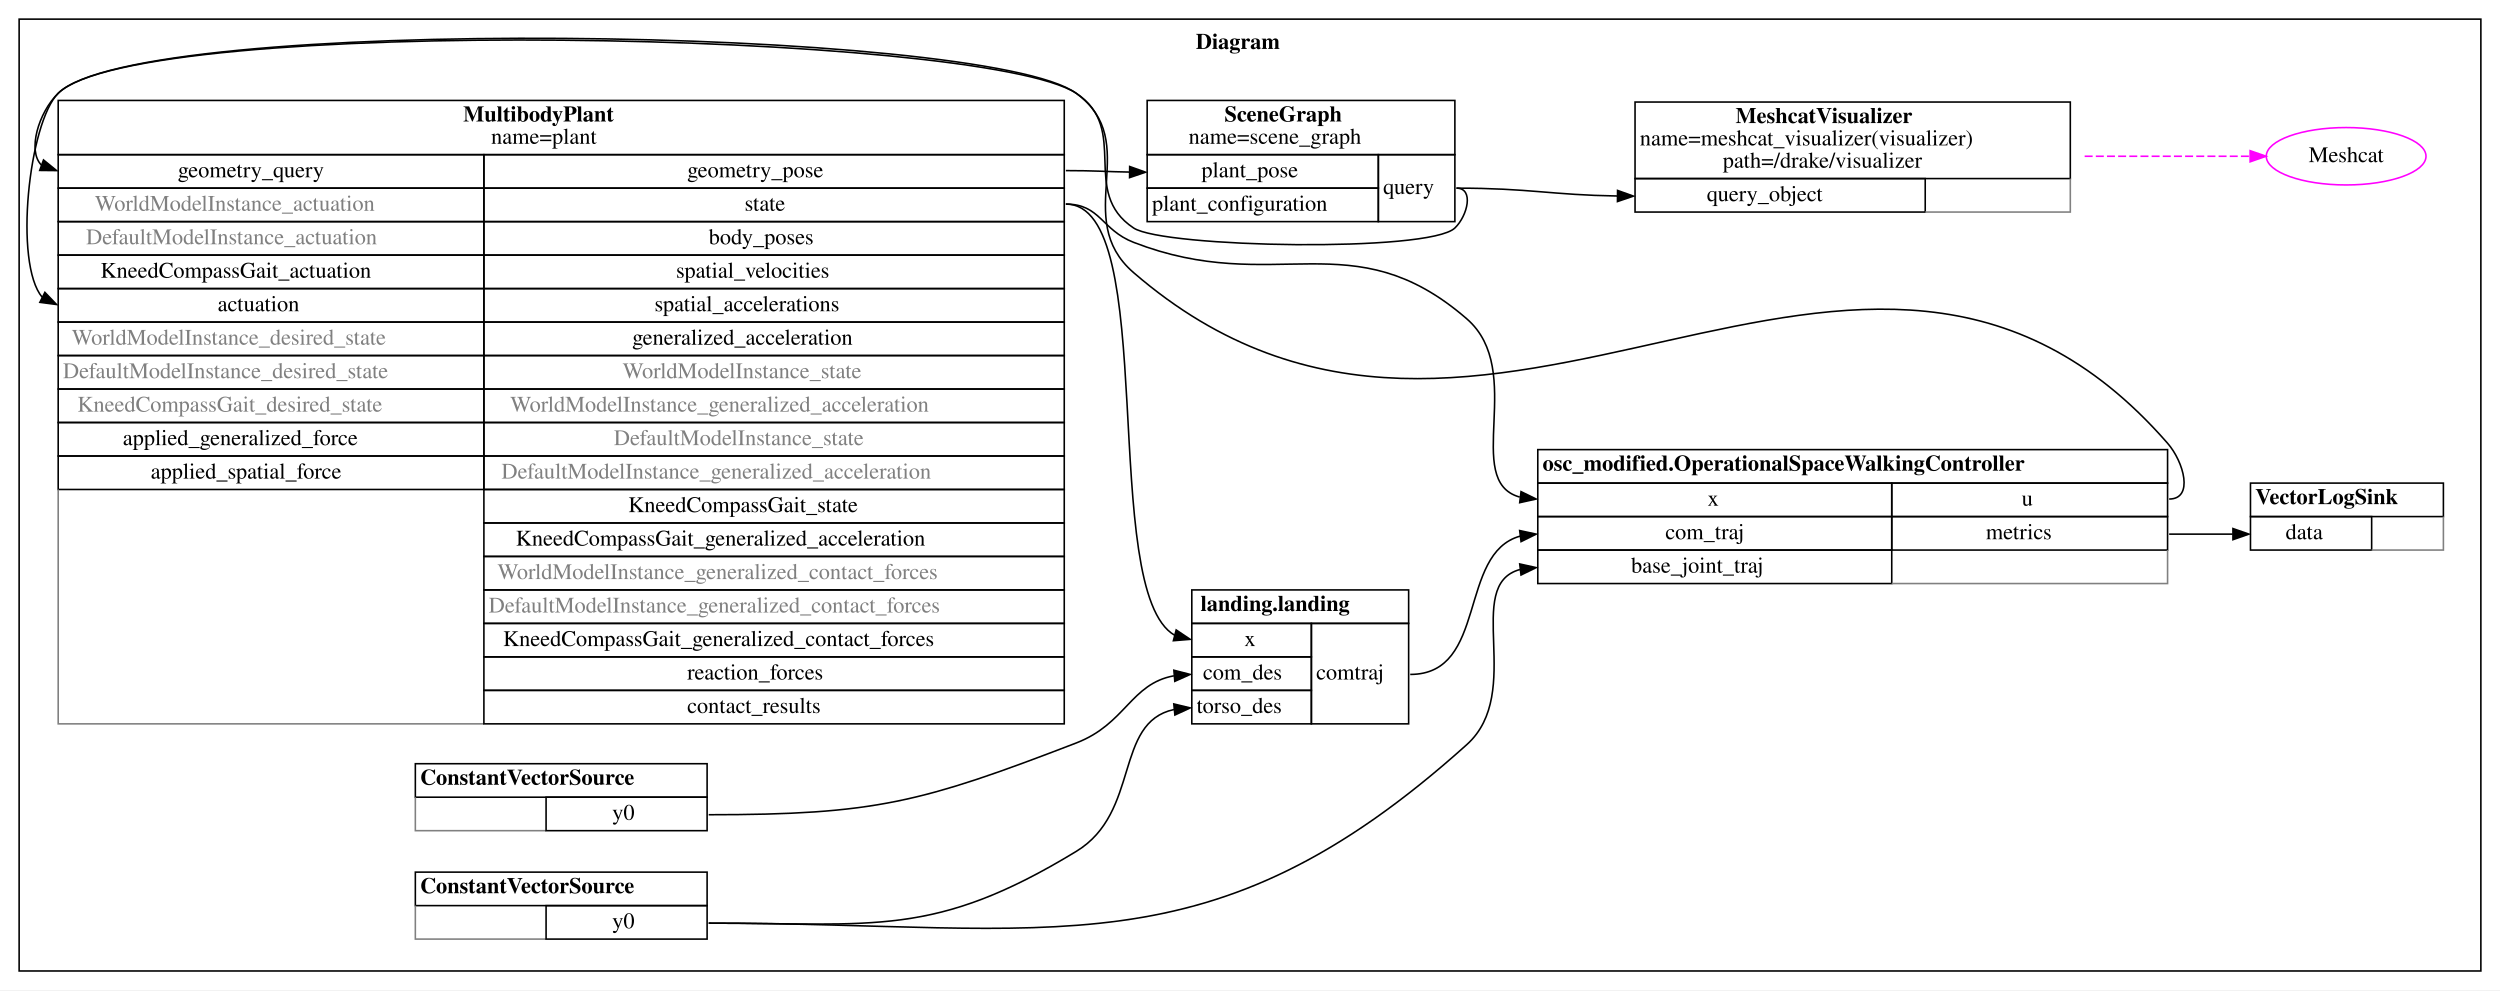
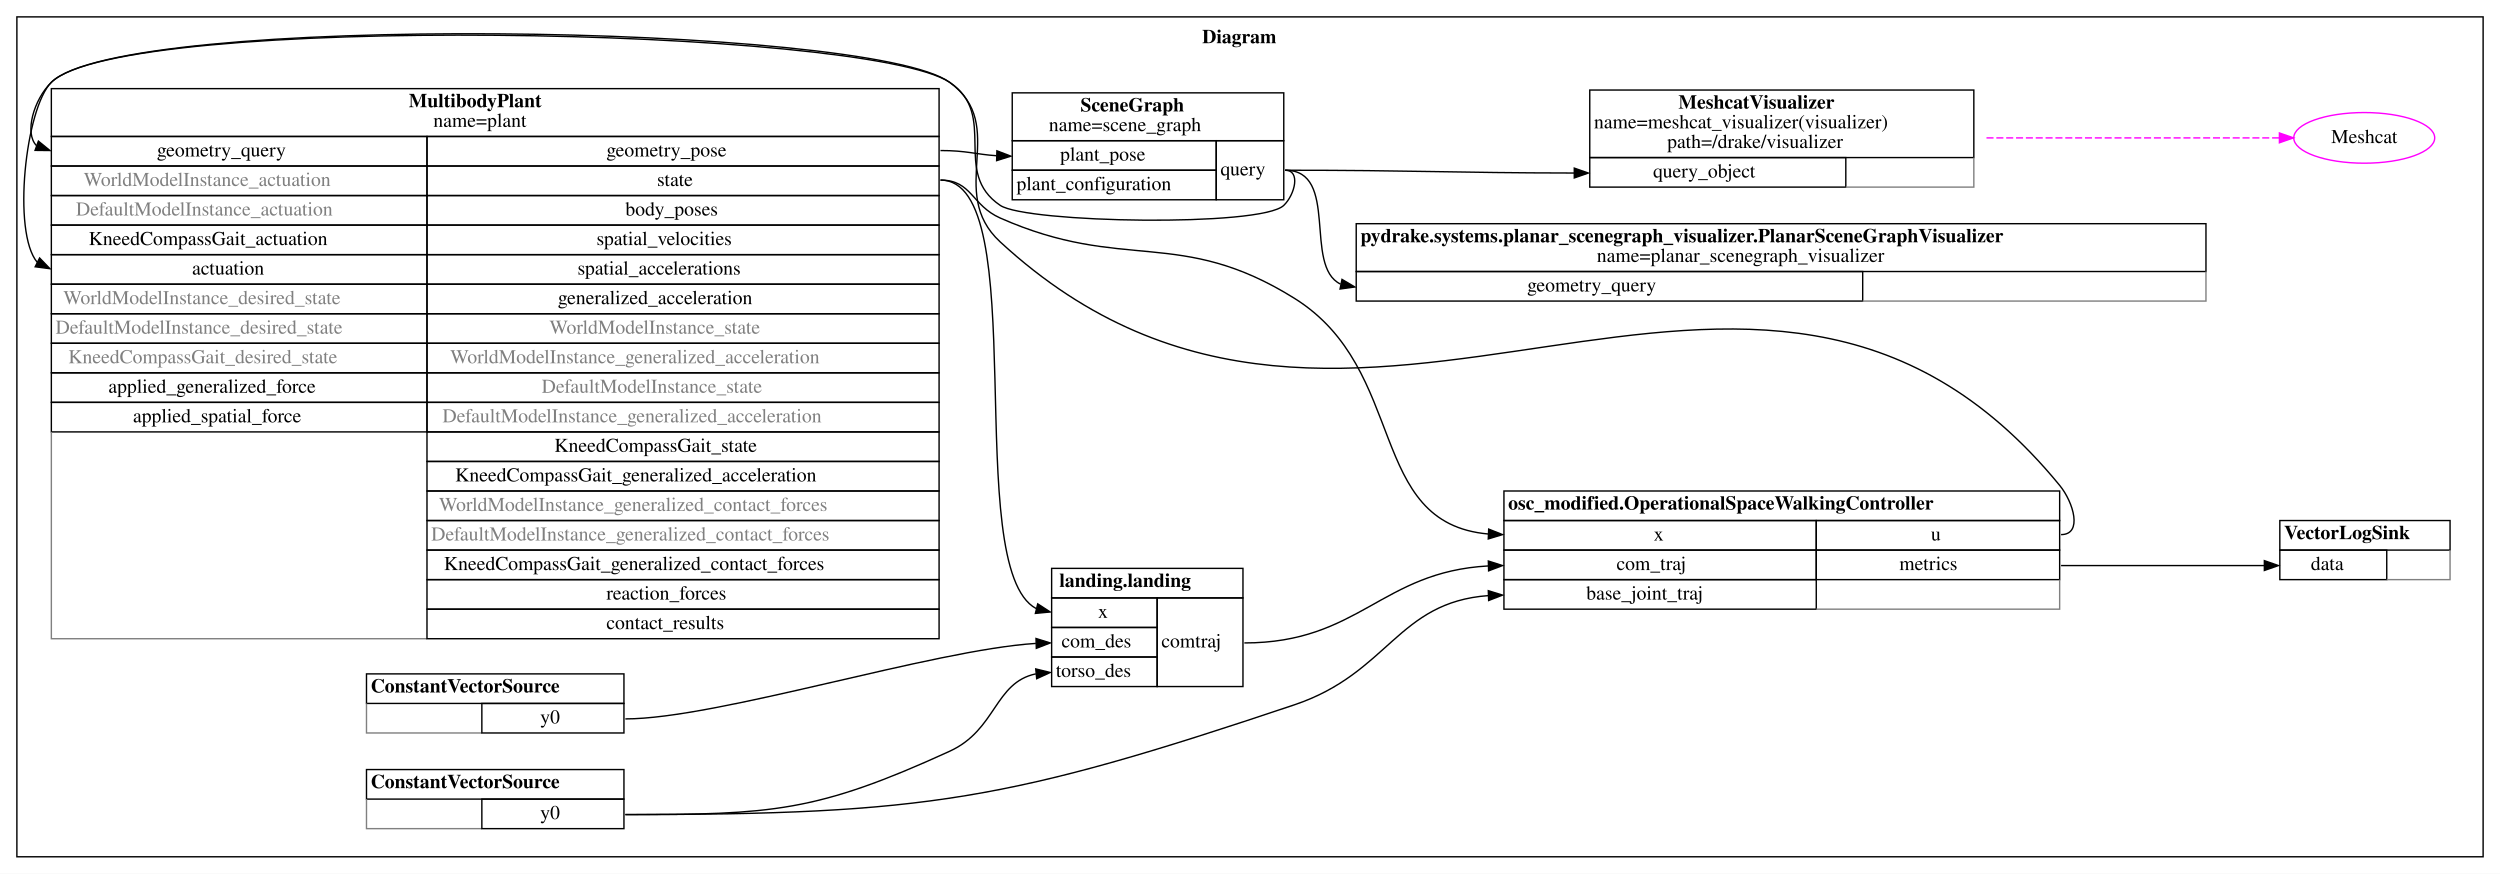
- <svg xmlns="http://www.w3.org/2000/svg" width="1568pt" height="621pt" viewBox="0.00 0.00 1568.00 621.00">
+ <svg xmlns="http://www.w3.org/2000/svg" width="1777pt" height="621pt" viewBox="0.00 0.00 1777.00 621.00">
  <g id="graph0" class="graph" transform="scale(1 1) rotate(0) translate(4 617)">
-     <polygon fill="white" stroke="transparent" points="-4,4 -4,-617 1564,-617 1564,4 -4,4" />
+     <polygon fill="white" stroke="transparent" points="-4,4 -4,-617 1773,-617 1773,4 -4,4" />
    <g id="clust1" class="cluster">
-       <polygon fill="none" stroke="black" points="8,-8 8,-605 1552,-605 1552,-8 8,-8" />
-       <text text-anchor="start" x="746" y="-586.3" font-family="Times,serif" font-weight="bold" font-size="14.00">Diagram</text>
+       <polygon fill="none" stroke="black" points="8,-8 8,-605 1761,-605 1761,-8 8,-8" />
+       <text text-anchor="start" x="850.5" y="-586.3" font-family="Times,serif" font-weight="bold" font-size="14.00">Diagram</text>
    </g>
    <g id="clust2" class="cluster">
-       <polygon fill="none" stroke="white" points="16,-16 16,-566 1544,-566 1544,-16 16,-16" />
+       <polygon fill="none" stroke="white" points="16,-16 16,-566 1753,-566 1753,-16 16,-16" />
    </g>
    <g id="node1" class="node">
      <polygon fill="none" stroke="black" points="32.5,-520 32.5,-554 663.5,-554 663.5,-520 32.5,-520" />
      <text text-anchor="start" x="286.5" y="-540.8" font-family="Times,serif" font-weight="bold" font-size="14.00">MultibodyPlant</text>
      <text text-anchor="start" x="304" y="-526.8" font-family="Times,serif" font-size="14.00">name=plant</text>
      <polygon fill="none" stroke="black" points="32.5,-499 32.5,-520 299.5,-520 299.5,-499 32.5,-499" />
      <text text-anchor="start" x="107.5" y="-505.8" font-family="Times,serif" font-size="14.00">geometry_query</text>
      <polygon fill="none" stroke="black" points="299.5,-499 299.5,-520 663.5,-520 663.5,-499 299.5,-499" />
      <text text-anchor="start" x="427" y="-505.8" font-family="Times,serif" font-size="14.00">geometry_pose</text>
      <polygon fill="none" stroke="black" points="32.5,-478 32.5,-499 299.5,-499 299.5,-478 32.5,-478" />
      <text text-anchor="start" x="55.5" y="-484.8" font-family="Times,serif" font-size="14.00" fill="grey">WorldModelInstance_actuation</text>
      <polygon fill="none" stroke="black" points="299.5,-478 299.5,-499 663.5,-499 663.5,-478 299.5,-478" />
      <text text-anchor="start" x="463" y="-484.8" font-family="Times,serif" font-size="14.00">state</text>
      <polygon fill="none" stroke="black" points="32.5,-457 32.5,-478 299.5,-478 299.5,-457 32.5,-457" />
      <text text-anchor="start" x="50" y="-463.8" font-family="Times,serif" font-size="14.00" fill="grey">DefaultModelInstance_actuation</text>
      <polygon fill="none" stroke="black" points="299.5,-457 299.5,-478 663.5,-478 663.5,-457 299.5,-457" />
      <text text-anchor="start" x="440.5" y="-463.8" font-family="Times,serif" font-size="14.00">body_poses</text>
      <polygon fill="none" stroke="black" points="32.5,-436 32.5,-457 299.5,-457 299.5,-436 32.5,-436" />
      <text text-anchor="start" x="59" y="-442.8" font-family="Times,serif" font-size="14.00">KneedCompassGait_actuation</text>
      <polygon fill="none" stroke="black" points="299.5,-436 299.5,-457 663.5,-457 663.5,-436 299.5,-436" />
      <text text-anchor="start" x="420" y="-442.8" font-family="Times,serif" font-size="14.00">spatial_velocities</text>
      <polygon fill="none" stroke="black" points="32.5,-415 32.5,-436 299.5,-436 299.5,-415 32.5,-415" />
      <text text-anchor="start" x="132.5" y="-421.8" font-family="Times,serif" font-size="14.00">actuation</text>
      <polygon fill="none" stroke="black" points="299.5,-415 299.5,-436 663.5,-436 663.5,-415 299.5,-415" />
      <text text-anchor="start" x="406.5" y="-421.8" font-family="Times,serif" font-size="14.00">spatial_accelerations</text>
      <polygon fill="none" stroke="black" points="32.5,-394 32.5,-415 299.5,-415 299.5,-394 32.5,-394" />
      <text text-anchor="start" x="41" y="-400.8" font-family="Times,serif" font-size="14.00" fill="grey">WorldModelInstance_desired_state</text>
      <polygon fill="none" stroke="black" points="299.5,-394 299.5,-415 663.5,-415 663.5,-394 299.5,-394" />
      <text text-anchor="start" x="392.5" y="-400.8" font-family="Times,serif" font-size="14.00">generalized_acceleration</text>
      <polygon fill="none" stroke="black" points="32.5,-373 32.5,-394 299.5,-394 299.5,-373 32.5,-373" />
      <text text-anchor="start" x="35.5" y="-379.8" font-family="Times,serif" font-size="14.00" fill="grey">DefaultModelInstance_desired_state</text>
      <polygon fill="none" stroke="black" points="299.5,-373 299.5,-394 663.5,-394 663.5,-373 299.5,-373" />
      <text text-anchor="start" x="386.5" y="-379.8" font-family="Times,serif" font-size="14.00" fill="grey">WorldModelInstance_state</text>
      <polygon fill="none" stroke="black" points="32.5,-352 32.5,-373 299.5,-373 299.5,-352 32.5,-352" />
      <text text-anchor="start" x="44.5" y="-358.8" font-family="Times,serif" font-size="14.00" fill="grey">KneedCompassGait_desired_state</text>
      <polygon fill="none" stroke="black" points="299.5,-352 299.5,-373 663.5,-373 663.5,-352 299.5,-352" />
      <text text-anchor="start" x="316" y="-358.8" font-family="Times,serif" font-size="14.00" fill="grey">WorldModelInstance_generalized_acceleration</text>
      <polygon fill="none" stroke="black" points="32.5,-331 32.5,-352 299.5,-352 299.5,-331 32.5,-331" />
      <text text-anchor="start" x="73" y="-337.8" font-family="Times,serif" font-size="14.00">applied_generalized_force</text>
      <polygon fill="none" stroke="black" points="299.5,-331 299.5,-352 663.5,-352 663.5,-331 299.5,-331" />
      <text text-anchor="start" x="381" y="-337.8" font-family="Times,serif" font-size="14.00" fill="grey">DefaultModelInstance_state</text>
      <polygon fill="none" stroke="black" points="32.5,-310 32.5,-331 299.5,-331 299.5,-310 32.5,-310" />
      <text text-anchor="start" x="90.5" y="-316.8" font-family="Times,serif" font-size="14.00">applied_spatial_force</text>
      <polygon fill="none" stroke="black" points="299.5,-310 299.5,-331 663.5,-331 663.5,-310 299.5,-310" />
      <text text-anchor="start" x="310.5" y="-316.8" font-family="Times,serif" font-size="14.00" fill="grey">DefaultModelInstance_generalized_acceleration</text>
      <polyline fill="none" stroke="grey" points="32.5,-310 32.5,-163 299.5,-163 " />
      <polygon fill="none" stroke="black" points="299.5,-289 299.5,-310 663.5,-310 663.5,-289 299.5,-289" />
      <text text-anchor="start" x="390" y="-295.8" font-family="Times,serif" font-size="14.00">KneedCompassGait_state</text>
      <polygon fill="none" stroke="black" points="299.5,-268 299.5,-289 663.5,-289 663.5,-268 299.5,-268" />
      <text text-anchor="start" x="319.5" y="-274.8" font-family="Times,serif" font-size="14.00">KneedCompassGait_generalized_acceleration</text>
      <polygon fill="none" stroke="black" points="299.5,-247 299.5,-268 663.5,-268 663.5,-247 299.5,-247" />
      <text text-anchor="start" x="308" y="-253.8" font-family="Times,serif" font-size="14.00" fill="grey">WorldModelInstance_generalized_contact_forces</text>
      <polygon fill="none" stroke="black" points="299.5,-226 299.5,-247 663.5,-247 663.5,-226 299.5,-226" />
      <text text-anchor="start" x="302.5" y="-232.8" font-family="Times,serif" font-size="14.00" fill="grey">DefaultModelInstance_generalized_contact_forces</text>
      <polygon fill="none" stroke="black" points="299.5,-205 299.5,-226 663.5,-226 663.5,-205 299.5,-205" />
      <text text-anchor="start" x="311.5" y="-211.8" font-family="Times,serif" font-size="14.00">KneedCompassGait_generalized_contact_forces</text>
      <polygon fill="none" stroke="black" points="299.5,-184 299.5,-205 663.5,-205 663.5,-184 299.5,-184" />
      <text text-anchor="start" x="427" y="-190.8" font-family="Times,serif" font-size="14.00">reaction_forces</text>
      <polygon fill="none" stroke="black" points="299.5,-163 299.5,-184 663.5,-184 663.5,-163 299.5,-163" />
      <text text-anchor="start" x="427" y="-169.8" font-family="Times,serif" font-size="14.00">contact_results</text>
    </g>
    <g id="node2" class="node">
-       <polygon fill="none" stroke="black" points="715.5,-520 715.5,-554 908.5,-554 908.5,-520 715.5,-520" />
-       <text text-anchor="start" x="764" y="-540.8" font-family="Times,serif" font-weight="bold" font-size="14.00">SceneGraph</text>
-       <text text-anchor="start" x="741.5" y="-526.8" font-family="Times,serif" font-size="14.00">name=scene_graph</text>
-       <polygon fill="none" stroke="black" points="715.5,-499 715.5,-520 860.5,-520 860.5,-499 715.5,-499" />
-       <text text-anchor="start" x="749.5" y="-505.8" font-family="Times,serif" font-size="14.00">plant_pose</text>
-       <polygon fill="none" stroke="black" points="860.5,-478 860.5,-520 908.5,-520 908.5,-478 860.5,-478" />
-       <text text-anchor="start" x="863.5" y="-495.3" font-family="Times,serif" font-size="14.00">query</text>
-       <polygon fill="none" stroke="black" points="715.5,-478 715.5,-499 860.5,-499 860.5,-478 715.5,-478" />
-       <text text-anchor="start" x="718.5" y="-484.8" font-family="Times,serif" font-size="14.00">plant_configuration</text>
+       <polygon fill="none" stroke="black" points="715.5,-517 715.5,-551 908.5,-551 908.5,-517 715.5,-517" />
+       <text text-anchor="start" x="764" y="-537.8" font-family="Times,serif" font-weight="bold" font-size="14.00">SceneGraph</text>
+       <text text-anchor="start" x="741.5" y="-523.8" font-family="Times,serif" font-size="14.00">name=scene_graph</text>
+       <polygon fill="none" stroke="black" points="715.5,-496 715.5,-517 860.5,-517 860.5,-496 715.5,-496" />
+       <text text-anchor="start" x="749.5" y="-502.8" font-family="Times,serif" font-size="14.00">plant_pose</text>
+       <polygon fill="none" stroke="black" points="860.5,-475 860.5,-517 908.5,-517 908.5,-475 860.5,-475" />
+       <text text-anchor="start" x="863.5" y="-492.3" font-family="Times,serif" font-size="14.00">query</text>
+       <polygon fill="none" stroke="black" points="715.5,-475 715.5,-496 860.5,-496 860.5,-475 715.5,-475" />
+       <text text-anchor="start" x="718.5" y="-481.8" font-family="Times,serif" font-size="14.00">plant_configuration</text>
    </g>
    <g id="edge5" class="edge">
-       <path fill="none" stroke="black" d="M664.5,-510C682.91,-510 689.87,-509.31 704.35,-509.08" />
-       <polygon fill="black" stroke="black" points="704.53,-512.58 714.5,-509 704.47,-505.58 704.53,-512.58" />
+       <path fill="none" stroke="black" d="M664.5,-510C682.96,-510 689.85,-507.26 704.33,-506.31" />
+       <polygon fill="black" stroke="black" points="704.61,-509.81 714.5,-506 704.4,-502.81 704.61,-509.81" />
    </g>
    <g id="node5" class="node">
-       <polygon fill="none" stroke="black" points="743.5,-226 743.5,-247 879.5,-247 879.5,-226 743.5,-226" />
-       <text text-anchor="start" x="749" y="-233.8" font-family="Times,serif" font-weight="bold" font-size="14.00">landing.landing</text>
-       <polygon fill="none" stroke="black" points="743.5,-205 743.5,-226 818.5,-226 818.5,-205 743.5,-205" />
-       <text text-anchor="start" x="776.5" y="-211.8" font-family="Times,serif" font-size="14.00">x</text>
-       <polygon fill="none" stroke="black" points="818.5,-163 818.5,-226 879.5,-226 879.5,-163 818.5,-163" />
-       <text text-anchor="start" x="821.5" y="-190.8" font-family="Times,serif" font-size="14.00">comtraj</text>
-       <polygon fill="none" stroke="black" points="743.5,-184 743.5,-205 818.5,-205 818.5,-184 743.5,-184" />
-       <text text-anchor="start" x="750.5" y="-190.8" font-family="Times,serif" font-size="14.00">com_des</text>
-       <polygon fill="none" stroke="black" points="743.5,-163 743.5,-184 818.5,-184 818.5,-163 743.5,-163" />
-       <text text-anchor="start" x="746.5" y="-169.8" font-family="Times,serif" font-size="14.00">torso_des</text>
+       <polygon fill="none" stroke="black" points="743.5,-192 743.5,-213 879.5,-213 879.5,-192 743.5,-192" />
+       <text text-anchor="start" x="749" y="-199.8" font-family="Times,serif" font-weight="bold" font-size="14.00">landing.landing</text>
+       <polygon fill="none" stroke="black" points="743.5,-171 743.5,-192 818.5,-192 818.5,-171 743.5,-171" />
+       <text text-anchor="start" x="776.5" y="-177.8" font-family="Times,serif" font-size="14.00">x</text>
+       <polygon fill="none" stroke="black" points="818.5,-129 818.5,-192 879.5,-192 879.5,-129 818.5,-129" />
+       <text text-anchor="start" x="821.5" y="-156.8" font-family="Times,serif" font-size="14.00">comtraj</text>
+       <polygon fill="none" stroke="black" points="743.5,-150 743.5,-171 818.5,-171 818.5,-150 743.5,-150" />
+       <text text-anchor="start" x="750.5" y="-156.8" font-family="Times,serif" font-size="14.00">com_des</text>
+       <polygon fill="none" stroke="black" points="743.5,-129 743.5,-150 818.5,-150 818.5,-129 743.5,-129" />
+       <text text-anchor="start" x="746.5" y="-135.8" font-family="Times,serif" font-size="14.00">torso_des</text>
    </g>
    <g id="edge2" class="edge">
-       <path fill="none" stroke="black" d="M664.5,-489C724.02,-489 684.51,-246.05 732.81,-218.53" />
-       <polygon fill="black" stroke="black" points="733.71,-221.91 742.5,-216 731.94,-215.14 733.71,-221.91" />
+       <path fill="none" stroke="black" d="M664.5,-489C731.18,-489 678.36,-213.53 732.44,-184.47" />
+       <polygon fill="black" stroke="black" points="733.62,-187.78 742.5,-182 731.95,-180.99 733.62,-187.78" />
    </g>
    <g id="node6" class="node">
-       <polygon fill="none" stroke="black" points="960.5,-314 960.5,-335 1355.5,-335 1355.5,-314 960.5,-314" />
-       <text text-anchor="start" x="963.5" y="-321.8" font-family="Times,serif" font-weight="bold" font-size="14.00">osc_modified.OperationalSpaceWalkingController</text>
-       <polygon fill="none" stroke="black" points="960.5,-293 960.5,-314 1182.5,-314 1182.5,-293 960.5,-293" />
-       <text text-anchor="start" x="1067" y="-299.8" font-family="Times,serif" font-size="14.00">x</text>
-       <polygon fill="none" stroke="black" points="1182.5,-293 1182.5,-314 1355.5,-314 1355.5,-293 1182.5,-293" />
-       <text text-anchor="start" x="1264" y="-299.8" font-family="Times,serif" font-size="14.00">u</text>
-       <polygon fill="none" stroke="black" points="960.5,-272 960.5,-293 1182.5,-293 1182.5,-272 960.5,-272" />
-       <text text-anchor="start" x="1040.5" y="-278.8" font-family="Times,serif" font-size="14.00">com_traj</text>
-       <polygon fill="none" stroke="black" points="1182.5,-272 1182.5,-293 1355.5,-293 1355.5,-272 1182.5,-272" />
-       <text text-anchor="start" x="1241.5" y="-278.8" font-family="Times,serif" font-size="14.00">metrics</text>
-       <polygon fill="none" stroke="black" points="960.5,-251 960.5,-272 1182.5,-272 1182.5,-251 960.5,-251" />
-       <text text-anchor="start" x="1019" y="-257.8" font-family="Times,serif" font-size="14.00">base_joint_traj</text>
-       <polyline fill="none" stroke="grey" points="1182.5,-251 1355.5,-251 1355.5,-272 " />
+       <polygon fill="none" stroke="black" points="1065,-247 1065,-268 1460,-268 1460,-247 1065,-247" />
+       <text text-anchor="start" x="1068" y="-254.8" font-family="Times,serif" font-weight="bold" font-size="14.00">osc_modified.OperationalSpaceWalkingController</text>
+       <polygon fill="none" stroke="black" points="1065,-226 1065,-247 1287,-247 1287,-226 1065,-226" />
+       <text text-anchor="start" x="1171.5" y="-232.8" font-family="Times,serif" font-size="14.00">x</text>
+       <polygon fill="none" stroke="black" points="1287,-226 1287,-247 1460,-247 1460,-226 1287,-226" />
+       <text text-anchor="start" x="1368.5" y="-232.8" font-family="Times,serif" font-size="14.00">u</text>
+       <polygon fill="none" stroke="black" points="1065,-205 1065,-226 1287,-226 1287,-205 1065,-205" />
+       <text text-anchor="start" x="1145" y="-211.8" font-family="Times,serif" font-size="14.00">com_traj</text>
+       <polygon fill="none" stroke="black" points="1287,-205 1287,-226 1460,-226 1460,-205 1287,-205" />
+       <text text-anchor="start" x="1346" y="-211.8" font-family="Times,serif" font-size="14.00">metrics</text>
+       <polygon fill="none" stroke="black" points="1065,-184 1065,-205 1287,-205 1287,-184 1065,-184" />
+       <text text-anchor="start" x="1123.5" y="-190.8" font-family="Times,serif" font-size="14.00">base_joint_traj</text>
+       <polyline fill="none" stroke="grey" points="1287,-184 1460,-184 1460,-205 " />
    </g>
    <g id="edge9" class="edge">
-       <path fill="none" stroke="black" d="M664.5,-489C686.19,-489 686.77,-472.84 707,-465 795.86,-430.54 844.01,-479.45 916,-417 953.63,-384.35 912.75,-315.31 949.17,-305.24" />
-       <polygon fill="black" stroke="black" points="949.99,-308.66 959.5,-304 949.16,-301.71 949.99,-308.66" />
+       <path fill="none" stroke="black" d="M664.5,-489C686.88,-489 686.53,-471.05 707,-462 795.07,-423.08 834.29,-455.93 916,-405 997.48,-354.21 966.87,-245.03 1054,-237.42" />
+       <polygon fill="black" stroke="black" points="1054.16,-240.92 1064,-237 1053.86,-233.92 1054.16,-240.92" />
    </g>
    <g id="edge7" class="edge">
-       <path fill="none" stroke="black" d="M909.5,-499C920.62,-499 916.52,-481.7 908.5,-474 892.36,-458.49 725.68,-461.66 707,-474 672.94,-496.51 705.06,-535.99 671,-558.5 611.81,-597.62 83.18,-608.15 32.5,-558.5 20.11,-546.36 13.05,-522.35 22,-513.44" />
+       <path fill="none" stroke="black" d="M909.5,-496C920.62,-496 916.52,-478.7 908.5,-471 892.36,-455.49 725.6,-458.54 707,-471 672.06,-494.4 705.94,-535.1 671,-558.5 612.06,-597.98 83.18,-608.15 32.5,-558.5 20.11,-546.36 13.05,-522.35 22,-513.44" />
      <polygon fill="black" stroke="black" points="23.29,-516.69 31.5,-510 20.91,-510.11 23.29,-516.69" />
    </g>
    <g id="node8" class="node">
-       <polygon fill="none" stroke="black" points="1021.5,-505 1021.5,-553 1294.5,-553 1294.5,-505 1021.5,-505" />
-       <text text-anchor="start" x="1084.5" y="-539.8" font-family="Times,serif" font-weight="bold" font-size="14.00">MeshcatVisualizer</text>
-       <text text-anchor="start" x="1024.5" y="-525.8" font-family="Times,serif" font-size="14.00">name=meshcat_visualizer(visualizer)</text>
-       <text text-anchor="start" x="1076.5" y="-511.8" font-family="Times,serif" font-size="14.00">path=/drake/visualizer</text>
-       <polygon fill="none" stroke="black" points="1021.5,-484 1021.5,-505 1203.5,-505 1203.5,-484 1021.5,-484" />
-       <text text-anchor="start" x="1066.5" y="-490.8" font-family="Times,serif" font-size="14.00">query_object</text>
-       <polyline fill="none" stroke="grey" points="1203.5,-484 1294.5,-484 1294.5,-505 " />
+       <polygon fill="none" stroke="black" points="1126,-505 1126,-553 1399,-553 1399,-505 1126,-505" />
+       <text text-anchor="start" x="1189" y="-539.8" font-family="Times,serif" font-weight="bold" font-size="14.00">MeshcatVisualizer</text>
+       <text text-anchor="start" x="1129" y="-525.8" font-family="Times,serif" font-size="14.00">name=meshcat_visualizer(visualizer)</text>
+       <text text-anchor="start" x="1181" y="-511.8" font-family="Times,serif" font-size="14.00">path=/drake/visualizer</text>
+       <polygon fill="none" stroke="black" points="1126,-484 1126,-505 1308,-505 1308,-484 1126,-484" />
+       <text text-anchor="start" x="1171" y="-490.8" font-family="Times,serif" font-size="14.00">query_object</text>
+       <polyline fill="none" stroke="grey" points="1308,-484 1399,-484 1399,-505 " />
+     </g>
+     <g id="edge13" class="edge">
+       <path fill="none" stroke="black" d="M909.5,-496C1001.82,-496 1027.39,-494.14 1114.89,-494.01" />
+       <polygon fill="black" stroke="black" points="1115,-497.51 1125,-494 1115,-490.51 1115,-497.51" />
+     </g>
+     <g id="node10" class="node">
+       <polygon fill="none" stroke="black" points="960,-424 960,-458 1564,-458 1564,-424 960,-424" />
+       <text text-anchor="start" x="963" y="-444.8" font-family="Times,serif" font-weight="bold" font-size="14.00">pydrake.systems.planar_scenegraph_visualizer.PlanarSceneGraphVisualizer</text>
+       <text text-anchor="start" x="1131" y="-430.8" font-family="Times,serif" font-size="14.00">name=planar_scenegraph_visualizer</text>
+       <polygon fill="none" stroke="black" points="960,-403 960,-424 1320,-424 1320,-403 960,-403" />
+       <text text-anchor="start" x="1081.5" y="-409.8" font-family="Times,serif" font-size="14.00">geometry_query</text>
+       <polyline fill="none" stroke="grey" points="1320,-403 1564,-403 1564,-424 " />
    </g>
    <g id="edge12" class="edge">
-       <path fill="none" stroke="black" d="M909.5,-499C955.31,-499 969.15,-494.7 1010.35,-494.07" />
-       <polygon fill="black" stroke="black" points="1010.53,-497.57 1020.5,-494 1010.47,-490.57 1010.53,-497.57" />
+       <path fill="none" stroke="black" d="M909.5,-496C948.42,-496 922.18,-427.83 948.88,-415.05" />
+       <polygon fill="black" stroke="black" points="949.9,-418.42 959,-413 948.5,-411.56 949.9,-418.42" />
    </g>
    <g id="node3" class="node">
      <polygon fill="none" stroke="black" points="256.5,-49 256.5,-70 439.5,-70 439.5,-49 256.5,-49" />
      <text text-anchor="start" x="259.5" y="-56.8" font-family="Times,serif" font-weight="bold" font-size="14.00">ConstantVectorSource</text>
      <polyline fill="none" stroke="grey" points="256.5,-49 256.5,-28 338.5,-28 " />
      <polygon fill="none" stroke="black" points="338.5,-28 338.5,-49 439.5,-49 439.5,-28 338.5,-28" />
      <text text-anchor="start" x="380" y="-34.8" font-family="Times,serif" font-size="14.00">y0</text>
    </g>
    <g id="edge4" class="edge">
-       <path fill="none" stroke="black" d="M440.5,-38C544.88,-38 581.8,-28.79 671,-83 711.42,-107.56 694.5,-163.78 732.3,-171.99" />
-       <polygon fill="black" stroke="black" points="732.2,-175.5 742.5,-173 732.89,-168.53 732.2,-175.5" />
+       <path fill="none" stroke="black" d="M440.5,-38C544.88,-38 576.06,-39.62 671,-83 704.27,-98.2 702.81,-131.84 732.29,-138.02" />
+       <polygon fill="black" stroke="black" points="732.21,-141.53 742.5,-139 732.88,-134.56 732.21,-141.53" />
    </g>
    <g id="edge11" class="edge">
-       <path fill="none" stroke="black" d="M440.5,-38C657.62,-38 754.52,-4.87 916,-150 952.48,-182.79 913.29,-250 949.31,-259.8" />
-       <polygon fill="black" stroke="black" points="949.16,-263.3 959.5,-261 949.98,-256.35 949.16,-263.3" />
+       <path fill="none" stroke="black" d="M440.5,-38C654.66,-38 712.97,-47.86 916,-116 983.19,-138.55 989.2,-188.97 1054,-193.65" />
+       <polygon fill="black" stroke="black" points="1053.88,-197.15 1064,-194 1054.13,-190.15 1053.88,-197.15" />
    </g>
    <g id="node4" class="node">
      <polygon fill="none" stroke="black" points="256.5,-117 256.5,-138 439.5,-138 439.5,-117 256.5,-117" />
      <text text-anchor="start" x="259.5" y="-124.8" font-family="Times,serif" font-weight="bold" font-size="14.00">ConstantVectorSource</text>
      <polyline fill="none" stroke="grey" points="256.5,-117 256.5,-96 338.5,-96 " />
      <polygon fill="none" stroke="black" points="338.5,-96 338.5,-117 439.5,-117 439.5,-96 338.5,-96" />
      <text text-anchor="start" x="380" y="-102.8" font-family="Times,serif" font-size="14.00">y0</text>
    </g>
    <g id="edge3" class="edge">
-       <path fill="none" stroke="black" d="M440.5,-106C544.88,-106 573.58,-113.54 671,-151 702.1,-162.96 705.1,-188.14 732.28,-193.13" />
-       <polygon fill="black" stroke="black" points="732.24,-196.64 742.5,-194 732.83,-189.66 732.24,-196.64" />
+       <path fill="none" stroke="black" d="M440.5,-106C505.48,-106 659.01,-155.06 732.29,-159.66" />
+       <polygon fill="black" stroke="black" points="732.39,-163.16 742.5,-160 732.62,-156.16 732.39,-163.16" />
    </g>
    <g id="edge10" class="edge">
-       <path fill="none" stroke="black" d="M880.5,-194C929.36,-194 910.22,-270.06 949.53,-280.76" />
-       <polygon fill="black" stroke="black" points="949.14,-284.24 959.5,-282 950.01,-277.29 949.14,-284.24" />
+       <path fill="none" stroke="black" d="M880.5,-160C962.15,-160 977.65,-210.58 1053.88,-214.73" />
+       <polygon fill="black" stroke="black" points="1053.91,-218.23 1064,-215 1054.1,-211.23 1053.91,-218.23" />
    </g>
    <g id="edge8" class="edge">
-       <path fill="none" stroke="black" d="M1356.5,-304C1372.06,-304 1365.74,-327.28 1355.5,-339 1163.34,-559.02 928.09,-255.08 707,-446 667.27,-480.31 713.4,-527.55 671,-558.5 613.7,-600.33 82.85,-608.48 32.5,-558.5 14.13,-540.27 4.53,-451.73 22.47,-430.56" />
+       <path fill="none" stroke="black" d="M1461,-237C1476.56,-237 1469.87,-259.97 1460,-272 1242.28,-537.54 959.48,-212.26 707,-445 668.09,-480.87 713.7,-527.24 671,-558.5 613.75,-600.4 82.85,-608.48 32.5,-558.5 14.13,-540.27 4.53,-451.73 22.47,-430.56" />
      <polygon fill="black" stroke="black" points="24.15,-433.63 31.5,-426 21,-427.38 24.15,-433.63" />
    </g>
    <g id="node7" class="node">
-       <polygon fill="none" stroke="black" points="1407.5,-293 1407.5,-314 1528.5,-314 1528.5,-293 1407.5,-293" />
-       <text text-anchor="start" x="1410.5" y="-300.8" font-family="Times,serif" font-weight="bold" font-size="14.00">VectorLogSink</text>
-       <polygon fill="none" stroke="black" points="1407.5,-272 1407.5,-293 1483.5,-293 1483.5,-272 1407.5,-272" />
-       <text text-anchor="start" x="1429.5" y="-278.8" font-family="Times,serif" font-size="14.00">data</text>
-       <polyline fill="none" stroke="grey" points="1483.5,-272 1528.5,-272 1528.5,-293 " />
+       <polygon fill="none" stroke="black" points="1616.5,-226 1616.5,-247 1737.5,-247 1737.5,-226 1616.5,-226" />
+       <text text-anchor="start" x="1619.5" y="-233.8" font-family="Times,serif" font-weight="bold" font-size="14.00">VectorLogSink</text>
+       <polygon fill="none" stroke="black" points="1616.5,-205 1616.5,-226 1692.5,-226 1692.5,-205 1616.5,-205" />
+       <text text-anchor="start" x="1638.5" y="-211.8" font-family="Times,serif" font-size="14.00">data</text>
+       <polyline fill="none" stroke="grey" points="1692.5,-205 1737.5,-205 1737.5,-226 " />
    </g>
    <g id="edge6" class="edge">
-       <path fill="none" stroke="black" d="M1356.5,-282C1374.9,-282 1381.88,-282 1396.35,-282" />
-       <polygon fill="black" stroke="black" points="1396.5,-285.5 1406.5,-282 1396.5,-278.5 1396.5,-285.5" />
+       <path fill="none" stroke="black" d="M1461,-215C1526.18,-215 1544.96,-215 1605.42,-215" />
+       <polygon fill="black" stroke="black" points="1605.5,-218.5 1615.5,-215 1605.5,-211.5 1605.5,-218.5" />
    </g>
    <g id="node9" class="node">
-       <ellipse fill="none" stroke="magenta" cx="1467.5" cy="-519" rx="50.09" ry="18" />
-       <text text-anchor="middle" x="1467.5" y="-515.3" font-family="Times,serif" font-size="14.00">Meshcat</text>
+       <ellipse fill="none" stroke="magenta" cx="1676.5" cy="-519" rx="50.09" ry="18" />
+       <text text-anchor="middle" x="1676.5" y="-515.3" font-family="Times,serif" font-size="14.00">Meshcat</text>
    </g>
    <g id="edge1" class="edge">
-       <path fill="none" stroke="magenta" stroke-dasharray="5,2" d="M1303.5,-519C1337.82,-519 1376.21,-519 1407.11,-519" />
-       <polygon fill="magenta" stroke="magenta" points="1407.28,-522.5 1417.28,-519 1407.28,-515.5 1407.28,-522.5" />
+       <path fill="none" stroke="magenta" stroke-dasharray="5,2" d="M1408,-519C1479.55,-519 1561.87,-519 1616.08,-519" />
+       <polygon fill="magenta" stroke="magenta" points="1616.2,-522.5 1626.2,-519 1616.2,-515.5 1616.2,-522.5" />
    </g>
  </g>
</svg>
